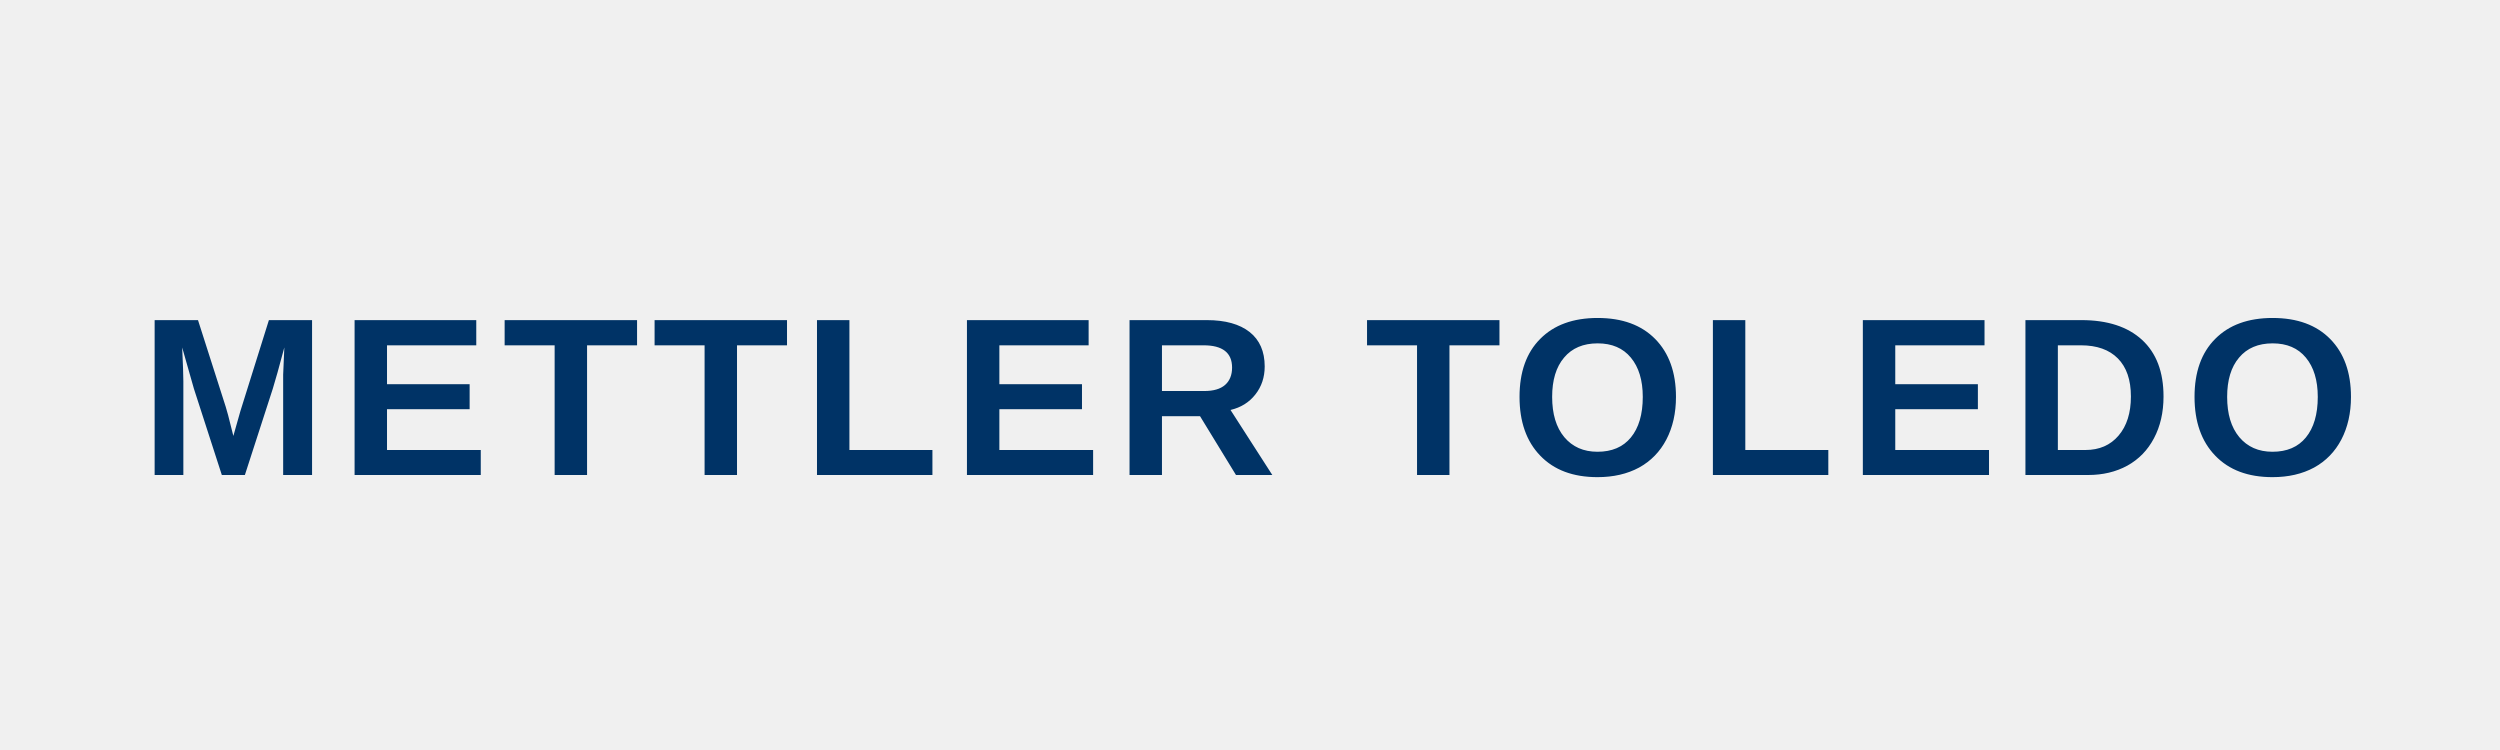
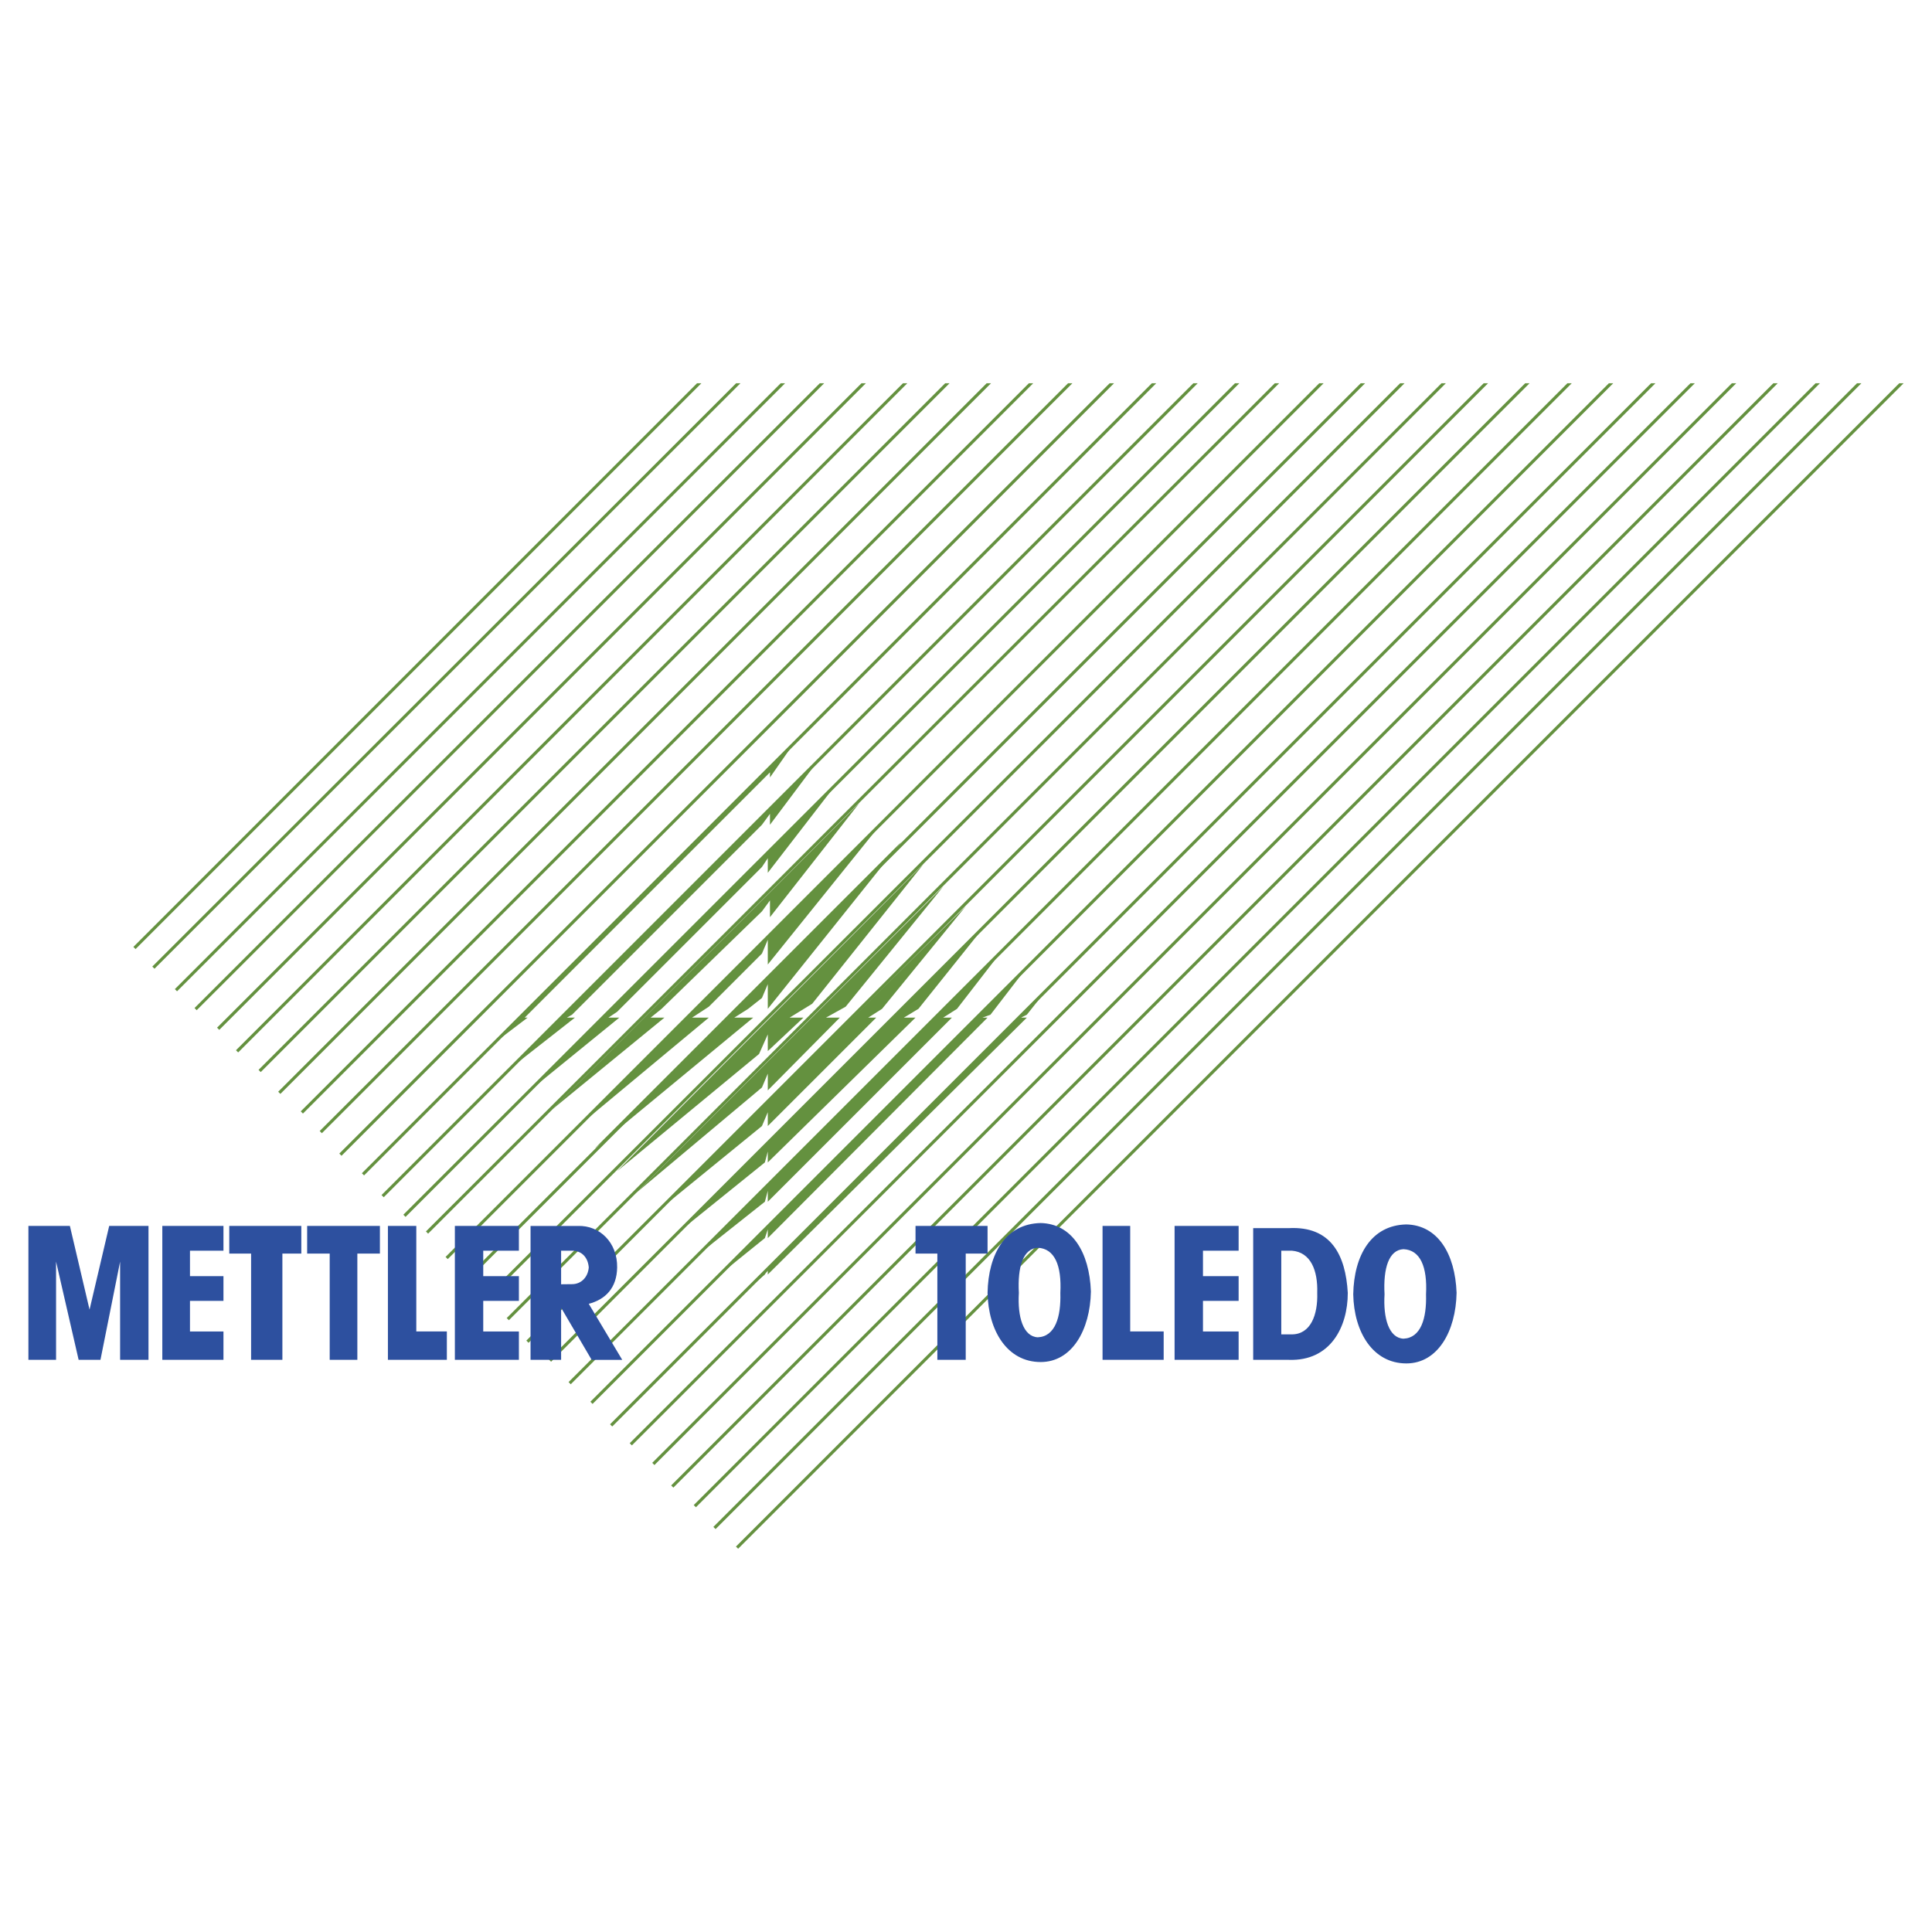
- <svg xmlns="http://www.w3.org/2000/svg" viewBox="0 0 200 60" fill="none">
-   <text x="100" y="38" text-anchor="middle" font-family="Arial, Helvetica, sans-serif" font-size="18" font-weight="700" letter-spacing="1" fill="#003366">METTLER TOLEDO</text>
+ <svg xmlns="http://www.w3.org/2000/svg" width="2500" height="2500" viewBox="0 0 192.756 192.756">
+   <g fill-rule="evenodd" clip-rule="evenodd">
+     <path fill="#fff" d="M0 0h192.756v192.756H0V0z" />
+     <path fill="#64913f" stroke="#64913f" stroke-width="0" stroke-miterlimit="2.613" d="M89.962 83.956l-30.64 30.64 15.828-13.069h-1.887l1.379-.873 1.379-1.088.582-1.38v2.468l13.359-16.698zM57.362 112.635l13.359-11.108h-1.67l1.67-1.089 5.3-5.301.582-1.38v2.47l11.398-14.159-30.639 30.567zM53.223 108.496l8.568-6.969h-1.089l.871-.582 14.448-14.448.582-.872v1.453l6.897-8.931-30.277 30.349zM50.972 106.535l6.39-5.008h-.799l.508-.291 18.95-18.95.799-1.089v1.089l4.792-6.39-30.64 30.639zM61.573 116.846l14.158-11.69.872-1.959v1.67l3.557-3.34h-1.379l2.251-1.381L92.14 86.207l-30.567 30.639zM63.46 119.025l12.561-10.529.582-1.379v1.67l7.188-7.26h-1.38l1.961-1.089 9.728-11.98-30.64 30.567zM65.421 120.984l10.6-8.64.582-1.379v1.379l10.818-10.817h-.799l1.379-.873 8.35-10.237-30.93 30.567zM67.672 122.945l8.64-6.97.291-1.088v1.088l14.738-14.448H90.18l1.452-.873 6.68-8.349-30.64 30.64zM69.632 125.195l6.68-5.299.291-1.089v1.089l18.369-18.369H94.1l1.38-.873 4.719-6.098-30.567 30.639zM71.811 127.156l4.501-3.631.291-.871v.871l21.926-21.998h-.508l.799-.291 3.631-4.72-30.64 30.64zM73.771 129.334l2.541-2.178.291-.58v.58l25.848-25.629h-.582l.582-.291 1.959-2.468-30.639 30.566zM49.012 104.285l3.631-2.758h-.291L76.82 77.058v.508l2.541-3.63-30.349 30.349zM55.111 110.674l11.181-9.147h-1.379l1.089-.873 10.019-9.728.799-1.09v1.671l8.931-11.4-30.64 30.567z" />
+     <path fill="#64913f" d="M48.811 129.469l91.318-91.23h-.436l-91.099 91.013.217.217zM46.633 127.799l89.56-89.559-.435-.001-89.342 89.343.217.217zM44.672 125.621l87.383-87.382h-.436l-87.164 87.163.217.219zM42.712 123.08l84.907-84.841-.435.001-84.688 84.621.216.219zM40.461 121.41l83.187-83.171h-.435l-82.969 82.952.217.219zM38.284 119.449l81.21-81.21h-.435L38.066 119.23l.218.219zM36.323 117.27l79.032-79.031h-.435l-78.815 78.816.218.215zM34.073 115.311l77.072-77.072-.438.001-76.853 76.852.219.219zM32.112 113.061l74.88-74.822h-.433l-74.663 74.603.216.219zM30.225 111.1l72.859-72.861h-.436l-72.642 72.642.219.219zM27.973 109.139l70.9-70.9h-.435l-70.682 70.683.217.217zM26.013 106.961l68.722-68.722h-.436l-68.503 68.503.217.219zM23.762 105l66.761-66.762-.436.001-66.543 66.544.218.217zM21.875 102.75l64.51-64.511h-.436l-64.293 64.292.219.219zM19.623 100.789l62.603-62.55h-.435l-62.384 62.333.216.217zM17.664 98.9l60.662-60.661h-.436L17.446 98.684l.218.216zM15.412 96.65l58.461-58.411h-.434L15.195 96.434l.217.216zM13.525 94.69l56.451-56.451h-.435L13.307 94.473l.218.217zM50.772 131.719l93.48-93.48h-.436l-93.262 93.263.218.217zM52.732 133.971l95.731-95.732h-.436l-95.513 95.513.218.219zM54.983 135.859l97.619-97.62h-.436l-97.401 97.402.218.218zM56.943 138.109l99.869-99.87h-.435l-99.651 99.652.217.218zM59.121 140.07l101.83-101.83-.435-.001L58.903 139.852l.218.218zM61.082 142.32l104.08-104.081h-.435L60.864 142.102l.218.218zM63.042 144.207L169.09 38.239h-.436L62.825 143.99l.217.217zM65.293 146.168l107.93-107.929-.436.001L65.075 145.949l.218.219zM67.181 148.42l110.18-110.181h-.435L66.963 148.201l.218.219zM69.432 150.379l112.14-112.14h-.437L69.214 150.162l.218.217zM71.392 152.557L185.711 38.239h-.436L71.174 152.34l.218.217zM73.643 154.518L189.922 38.239h-.436L73.425 154.301l.218.217z" />
+     <path d="M128.879 133.131c1.889 0 2.613-1.961 2.541-4.139.072-2.25-.652-4.064-2.541-4.211h-1.045v8.35h1.045zm-.291 2.541h-3.557v-13.141h3.557c4.211-.219 5.664 2.686 5.881 6.461 0 3.412-1.742 6.826-5.881 6.68zm-19.748-6.824c-.146-3.92-1.889-6.752-5.01-6.826-3.486.074-5.229 3.051-5.301 6.971.072 3.775 1.961 6.898 5.301 6.898 3.121 0 4.938-3.196 5.01-7.043zm-5.301-4.358c1.67.074 2.396 1.744 2.252 4.502.072 2.396-.51 4.357-2.252 4.43-1.451-.072-2.033-2.033-1.887-4.43-.146-2.613.436-4.428 1.887-4.502zm41.785 4.496c-.145-3.92-1.889-6.752-5.01-6.824-3.484.072-5.229 3.049-5.301 6.971.072 3.775 1.961 6.896 5.301 6.896 3.122 0 4.938-3.193 5.01-7.043zm-5.301-4.355c1.67.072 2.396 1.742 2.252 4.502.072 2.395-.51 4.355-2.252 4.428-1.451-.072-2.033-2.033-1.887-4.428-.146-2.615.436-4.43 1.887-4.502zm-30.021-2.319h2.758v10.527h3.34v2.832h-6.098v-13.359zm-18.661 0h7.188v2.76h-2.178v10.6H93.52v-10.6h-2.178v-2.76h-.001zm25.848 0h6.389v2.469h-3.557v2.541h3.557v2.469h-3.557v3.049h3.557v2.832h-6.389v-13.36zm-94.315 0h7.188v2.76h-1.888v10.6h-3.122v-10.6h-2.178v-2.76zm15.828 0h2.832v10.527h3.049v2.832h-5.881v-13.359zm-22.508 0h6.1v2.469h-3.34v2.541h3.34v2.469h-3.34v3.049h3.34v2.832h-6.1v-13.36zm-7.26 8.35l1.96-8.35h3.921v13.359h-2.832v-9.801l-1.96 9.801H7.845l-2.251-9.801v9.801h-2.76v-13.359h4.139l1.961 8.35zm21.709-8.35h7.261v2.76h-2.251v10.6h-2.759v-10.6h-2.25v-2.76h-.001zm14.739 0h6.389v2.469h-3.558v2.541h3.558v2.469h-3.558v3.049h3.558v2.832h-6.389v-13.36zm11.689 2.469h-1.089v3.352l1.089-.012c.944 0 1.597-.727 1.67-1.67-.073-.943-.653-1.67-1.67-1.67zm-1.089 5.766v5.125h-3.049v-13.359h4.719c2.178-.072 3.958 1.658 3.921 4.139-.031 2.045-1.162 3.195-2.832 3.631l3.34 5.59h-3.05l-3.006-5.125h-.043v-.001z" fill="#2d509f" />
+   </g>
</svg>
